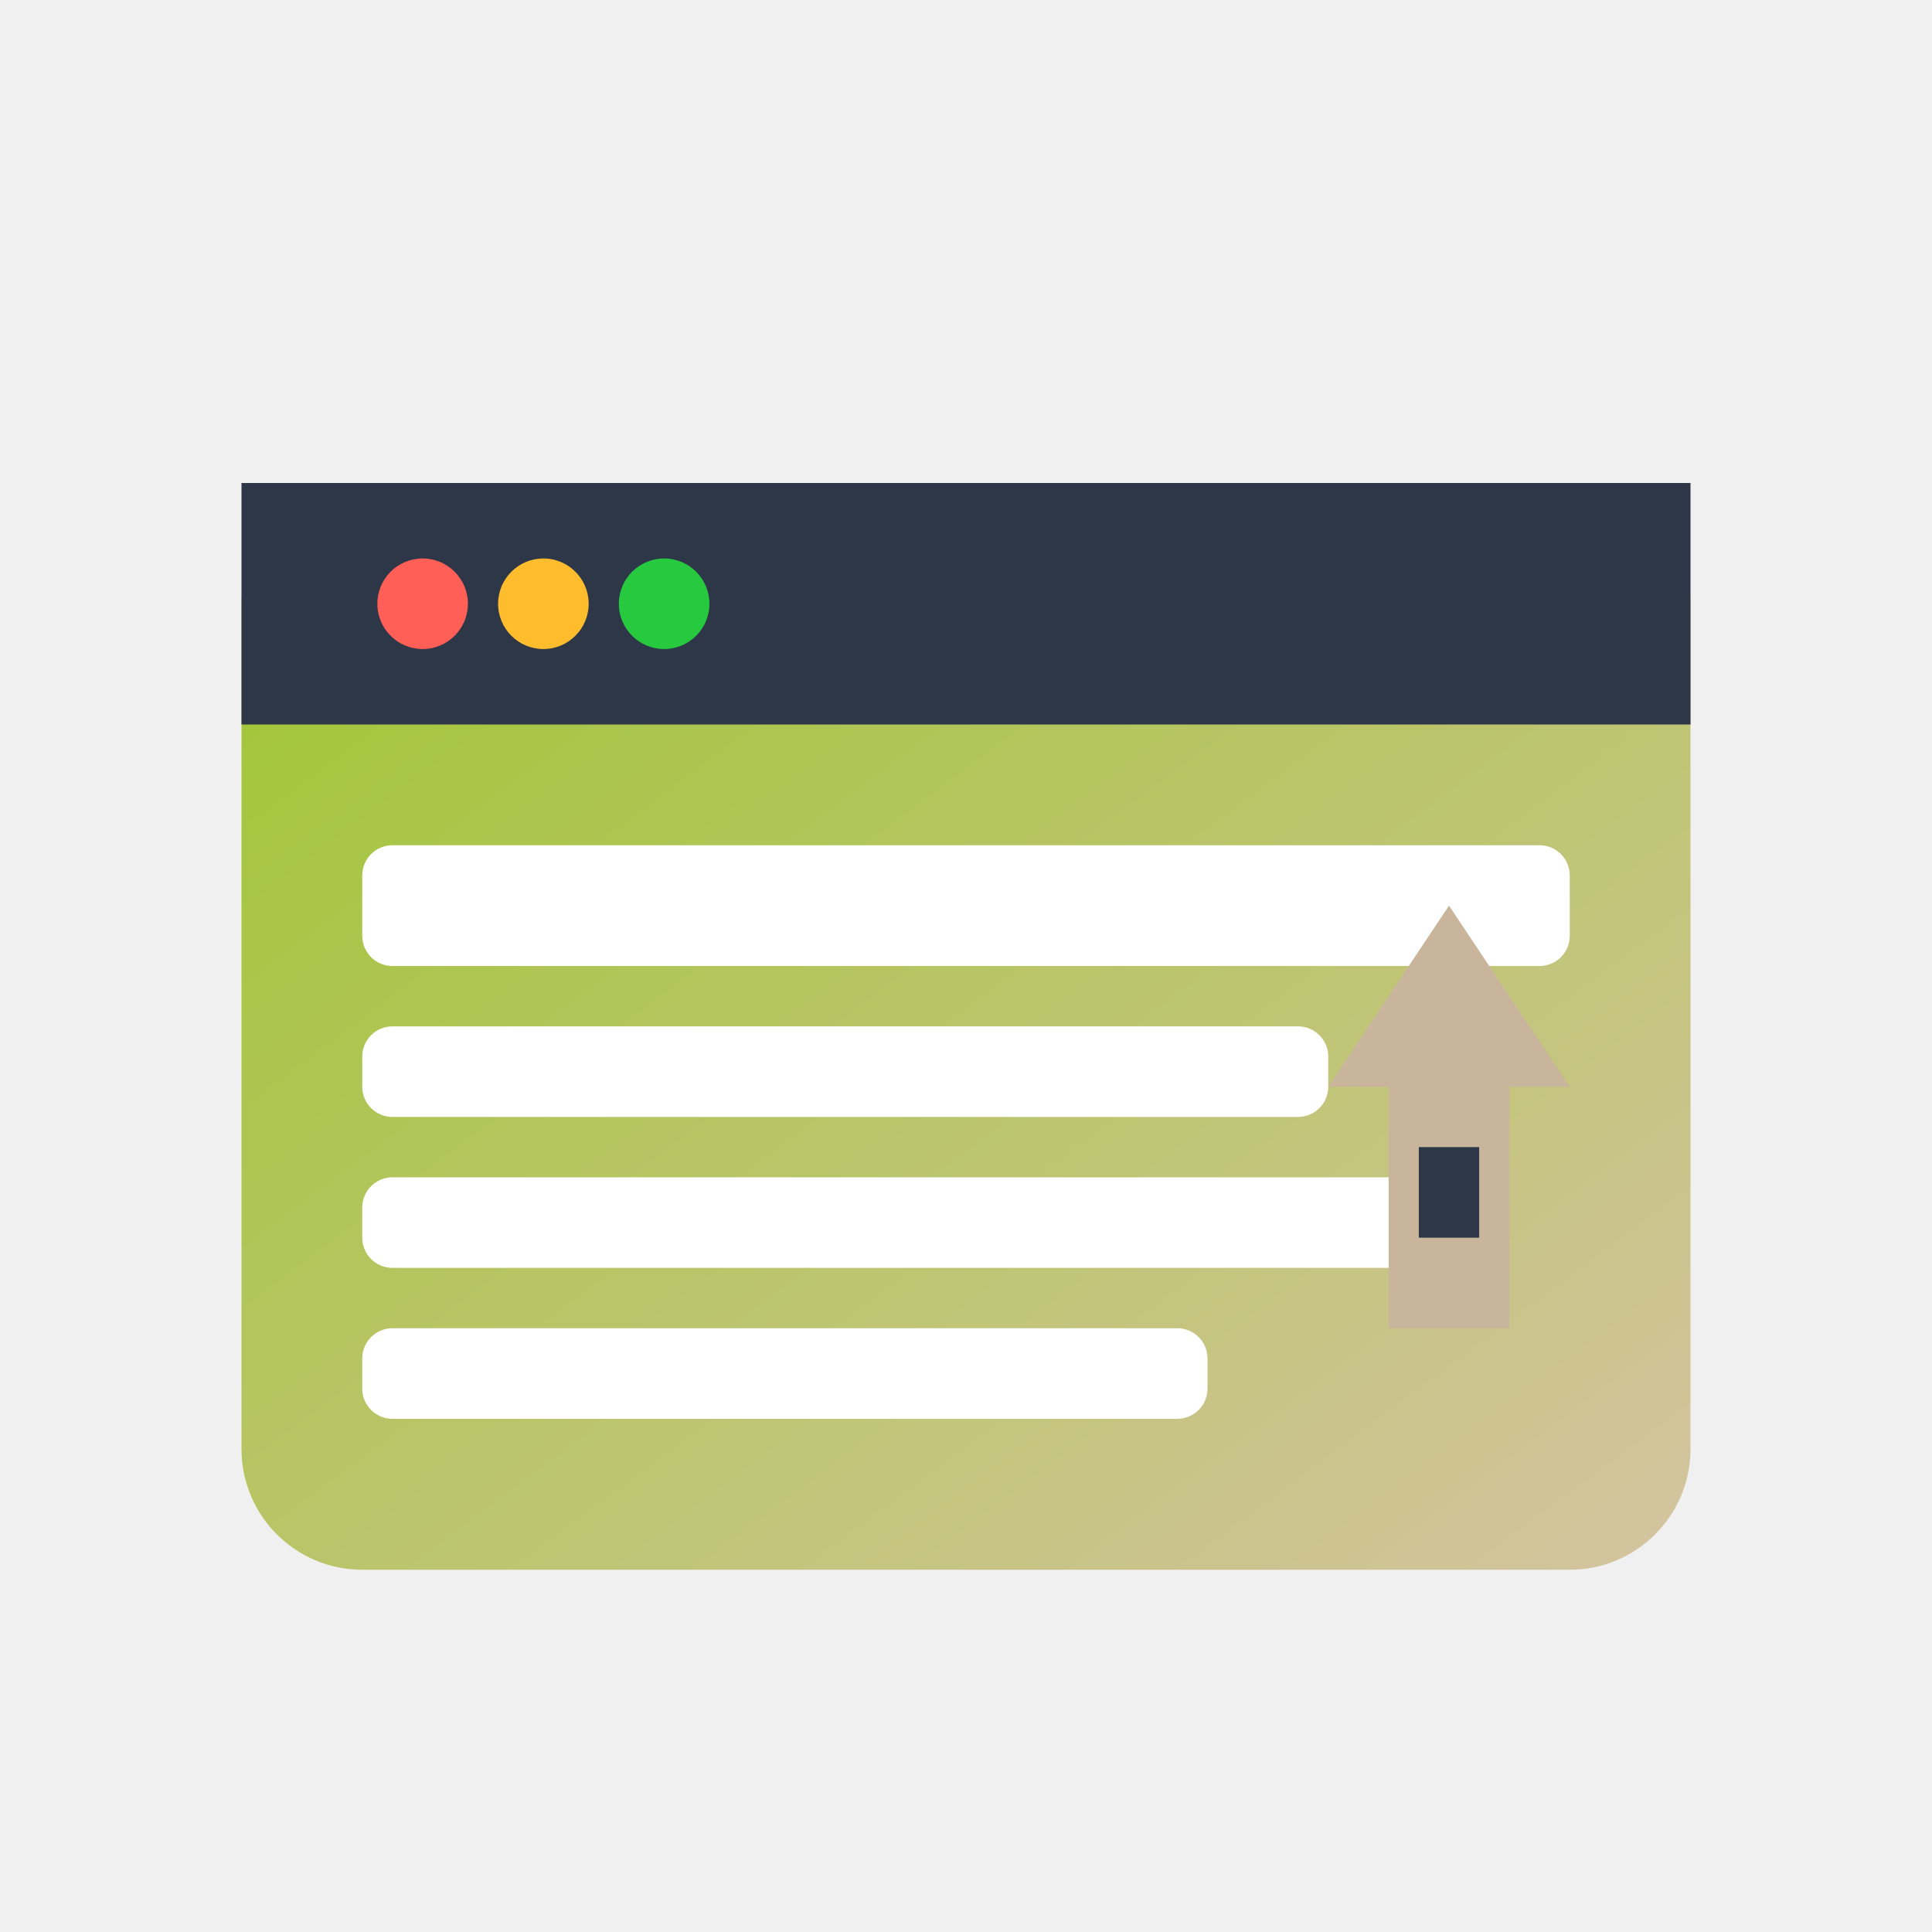
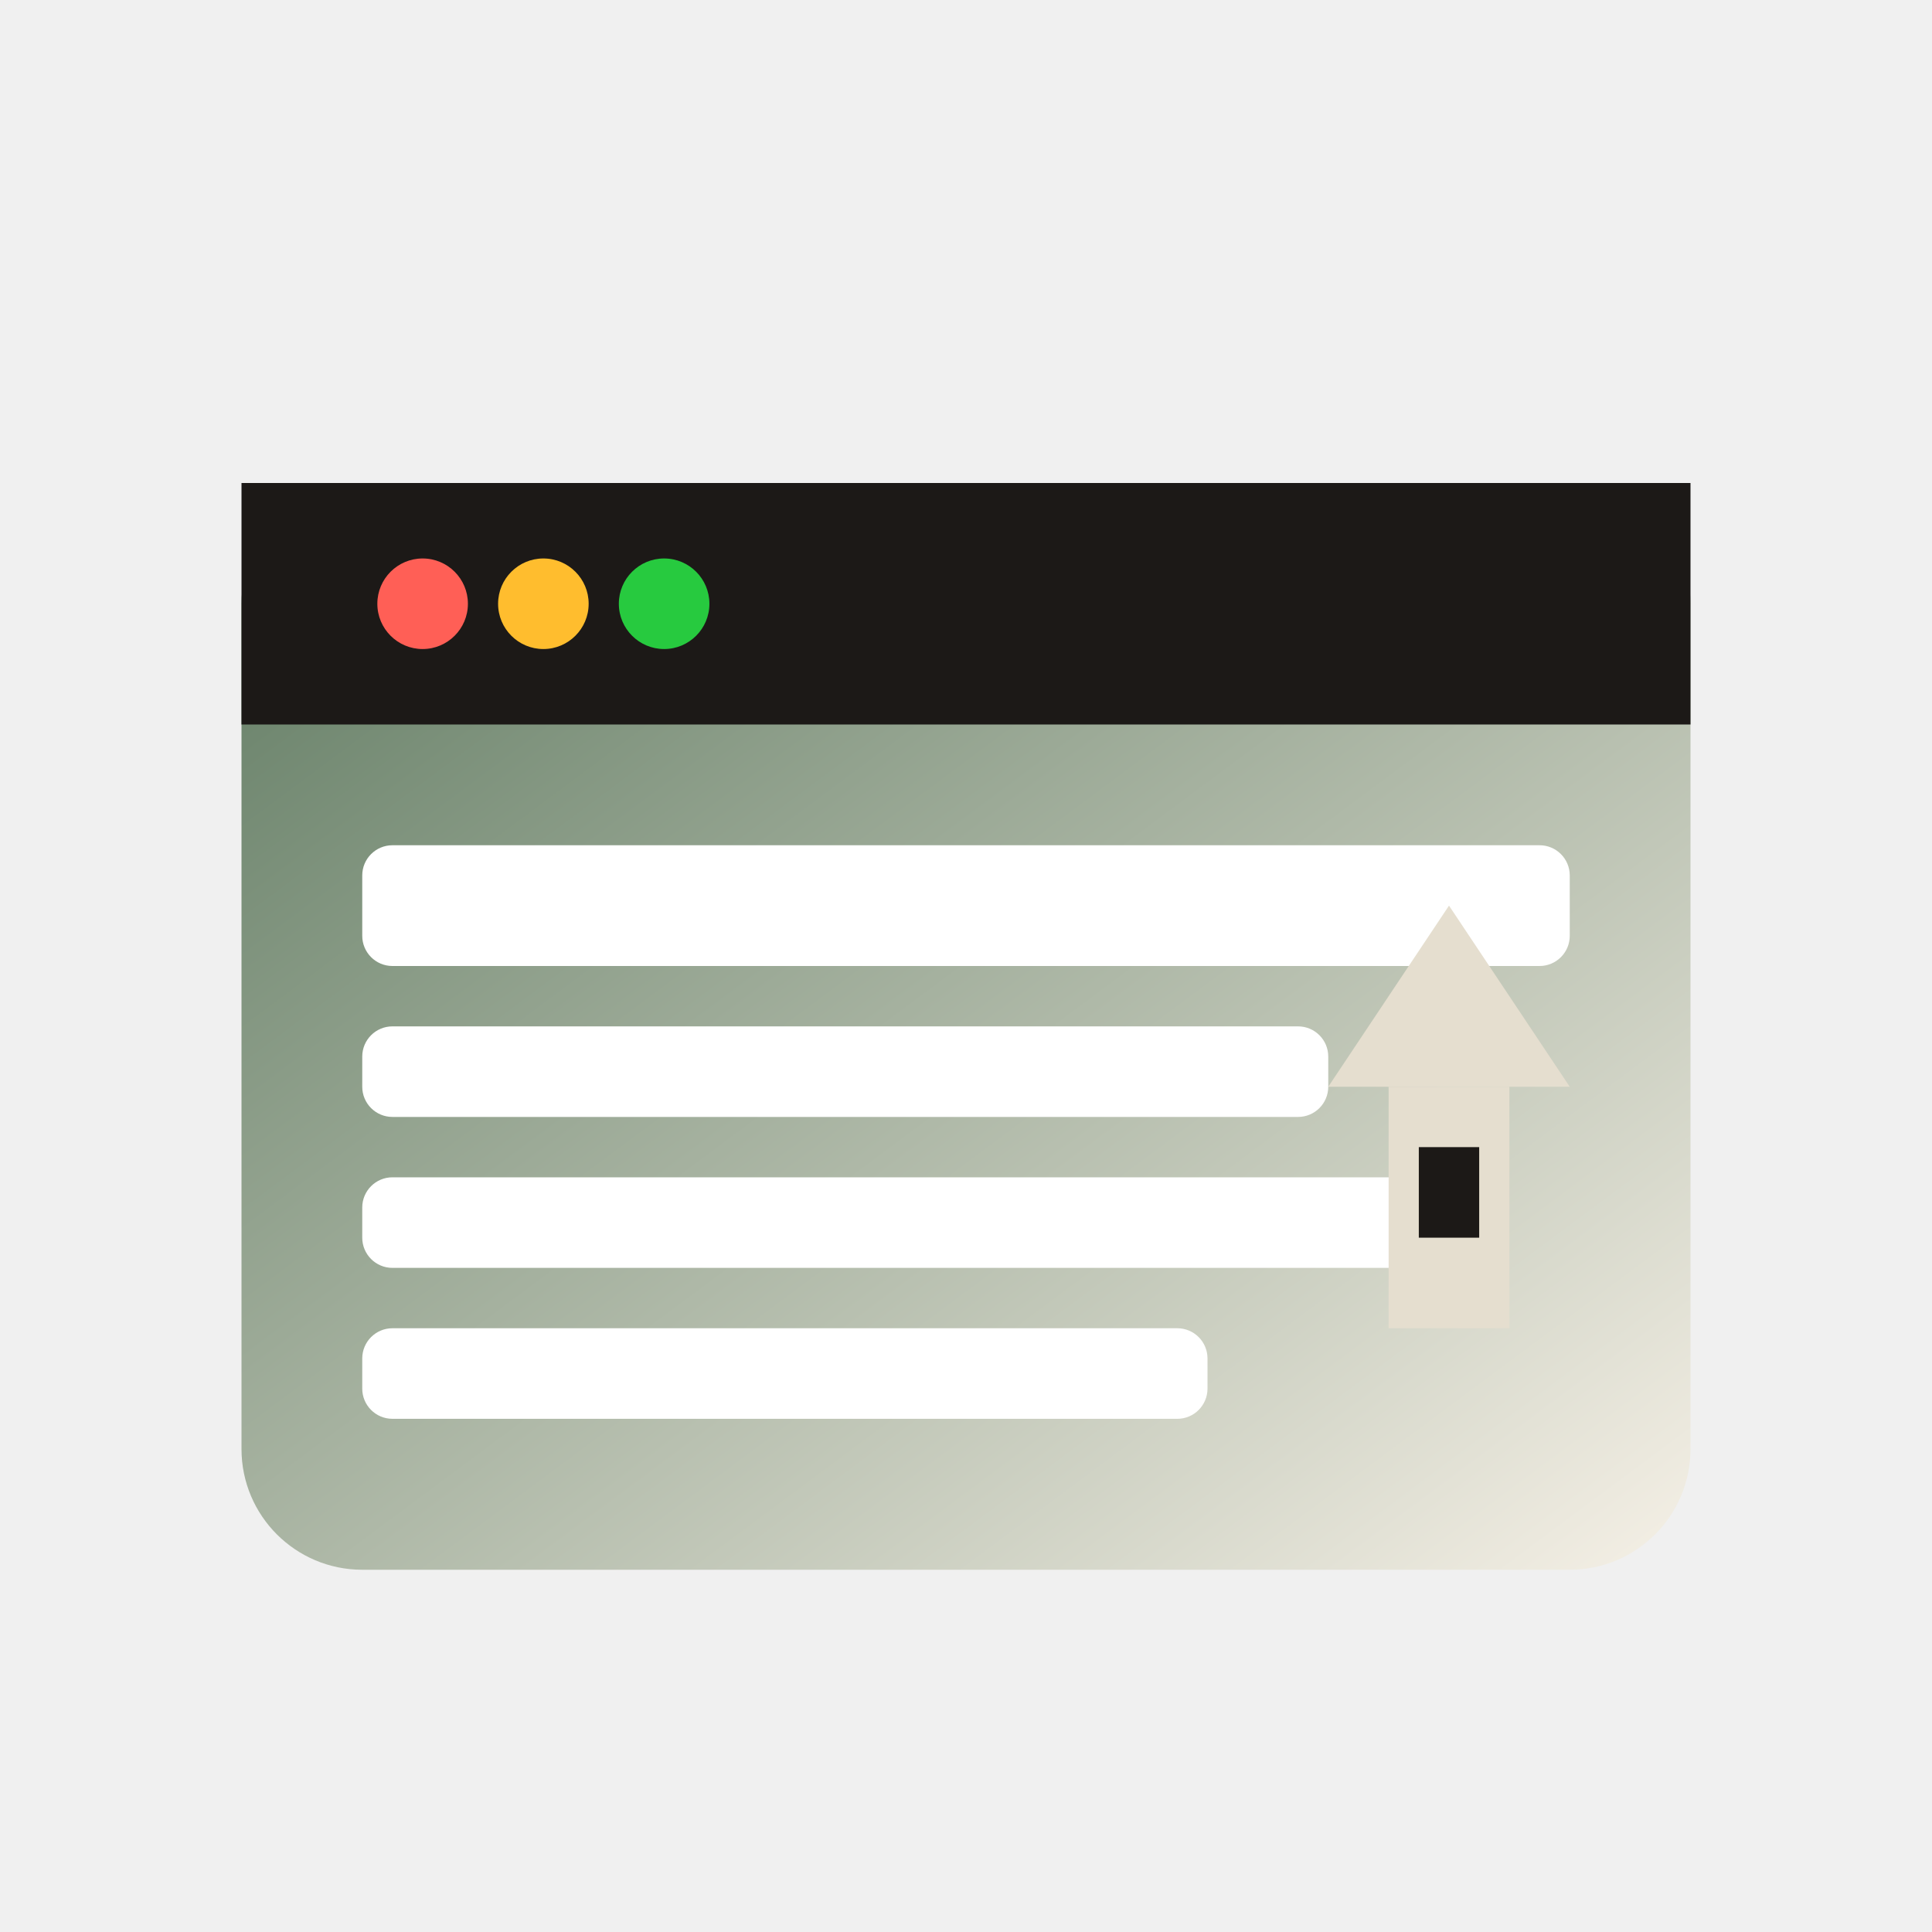
<svg xmlns="http://www.w3.org/2000/svg" viewBox="0 0 64 64" width="64" height="64">
  <defs>
    <linearGradient id="websiteGradient" x1="0%" y1="0%" x2="100%" y2="100%">
-       <stop offset="0%" style="stop-color:#9EC630" />
-       <stop offset="100%" style="stop-color:#D4C4A0" />
+       <stop offset="0%" style="stop-color:#5F7A61" />
+       <stop offset="100%" style="stop-color:#F5F0E6" />
    </linearGradient>
  </defs>
  <rect x="8" y="16" width="48" height="36" fill="url(#websiteGradient)" rx="4" />
-   <rect x="8" y="16" width="48" height="8" fill="#2D3748" rx="4 4 0 0" />
+   <rect x="8" y="16" width="48" height="8" fill="#1C1917" rx="4 4 0 0" />
  <circle cx="14" cy="20" r="1.5" fill="#ff5f56" />
  <circle cx="18" cy="20" r="1.5" fill="#ffbd2e" />
  <circle cx="22" cy="20" r="1.5" fill="#27ca3f" />
  <rect x="12" y="28" width="40" height="4" fill="#FFFFFF" rx="1" />
  <rect x="12" y="34" width="32" height="3" fill="#FFFFFF" rx="1" />
  <rect x="12" y="39" width="36" height="3" fill="#FFFFFF" rx="1" />
  <rect x="12" y="44" width="28" height="3" fill="#FFFFFF" rx="1" />
-   <polygon points="44,36 48,30 52,36 44,36" fill="#C8B59B" />
-   <rect x="46" y="36" width="4" height="8" fill="#C8B59B" />
-   <rect x="47" y="38" width="2" height="3" fill="#2D3748" />
+   <polygon points="44,36 48,30 52,36 44,36" fill="#E5DECF" />
+   <rect x="46" y="36" width="4" height="8" fill="#E5DECF" />
+   <rect x="47" y="38" width="2" height="3" fill="#1C1917" />
</svg>
